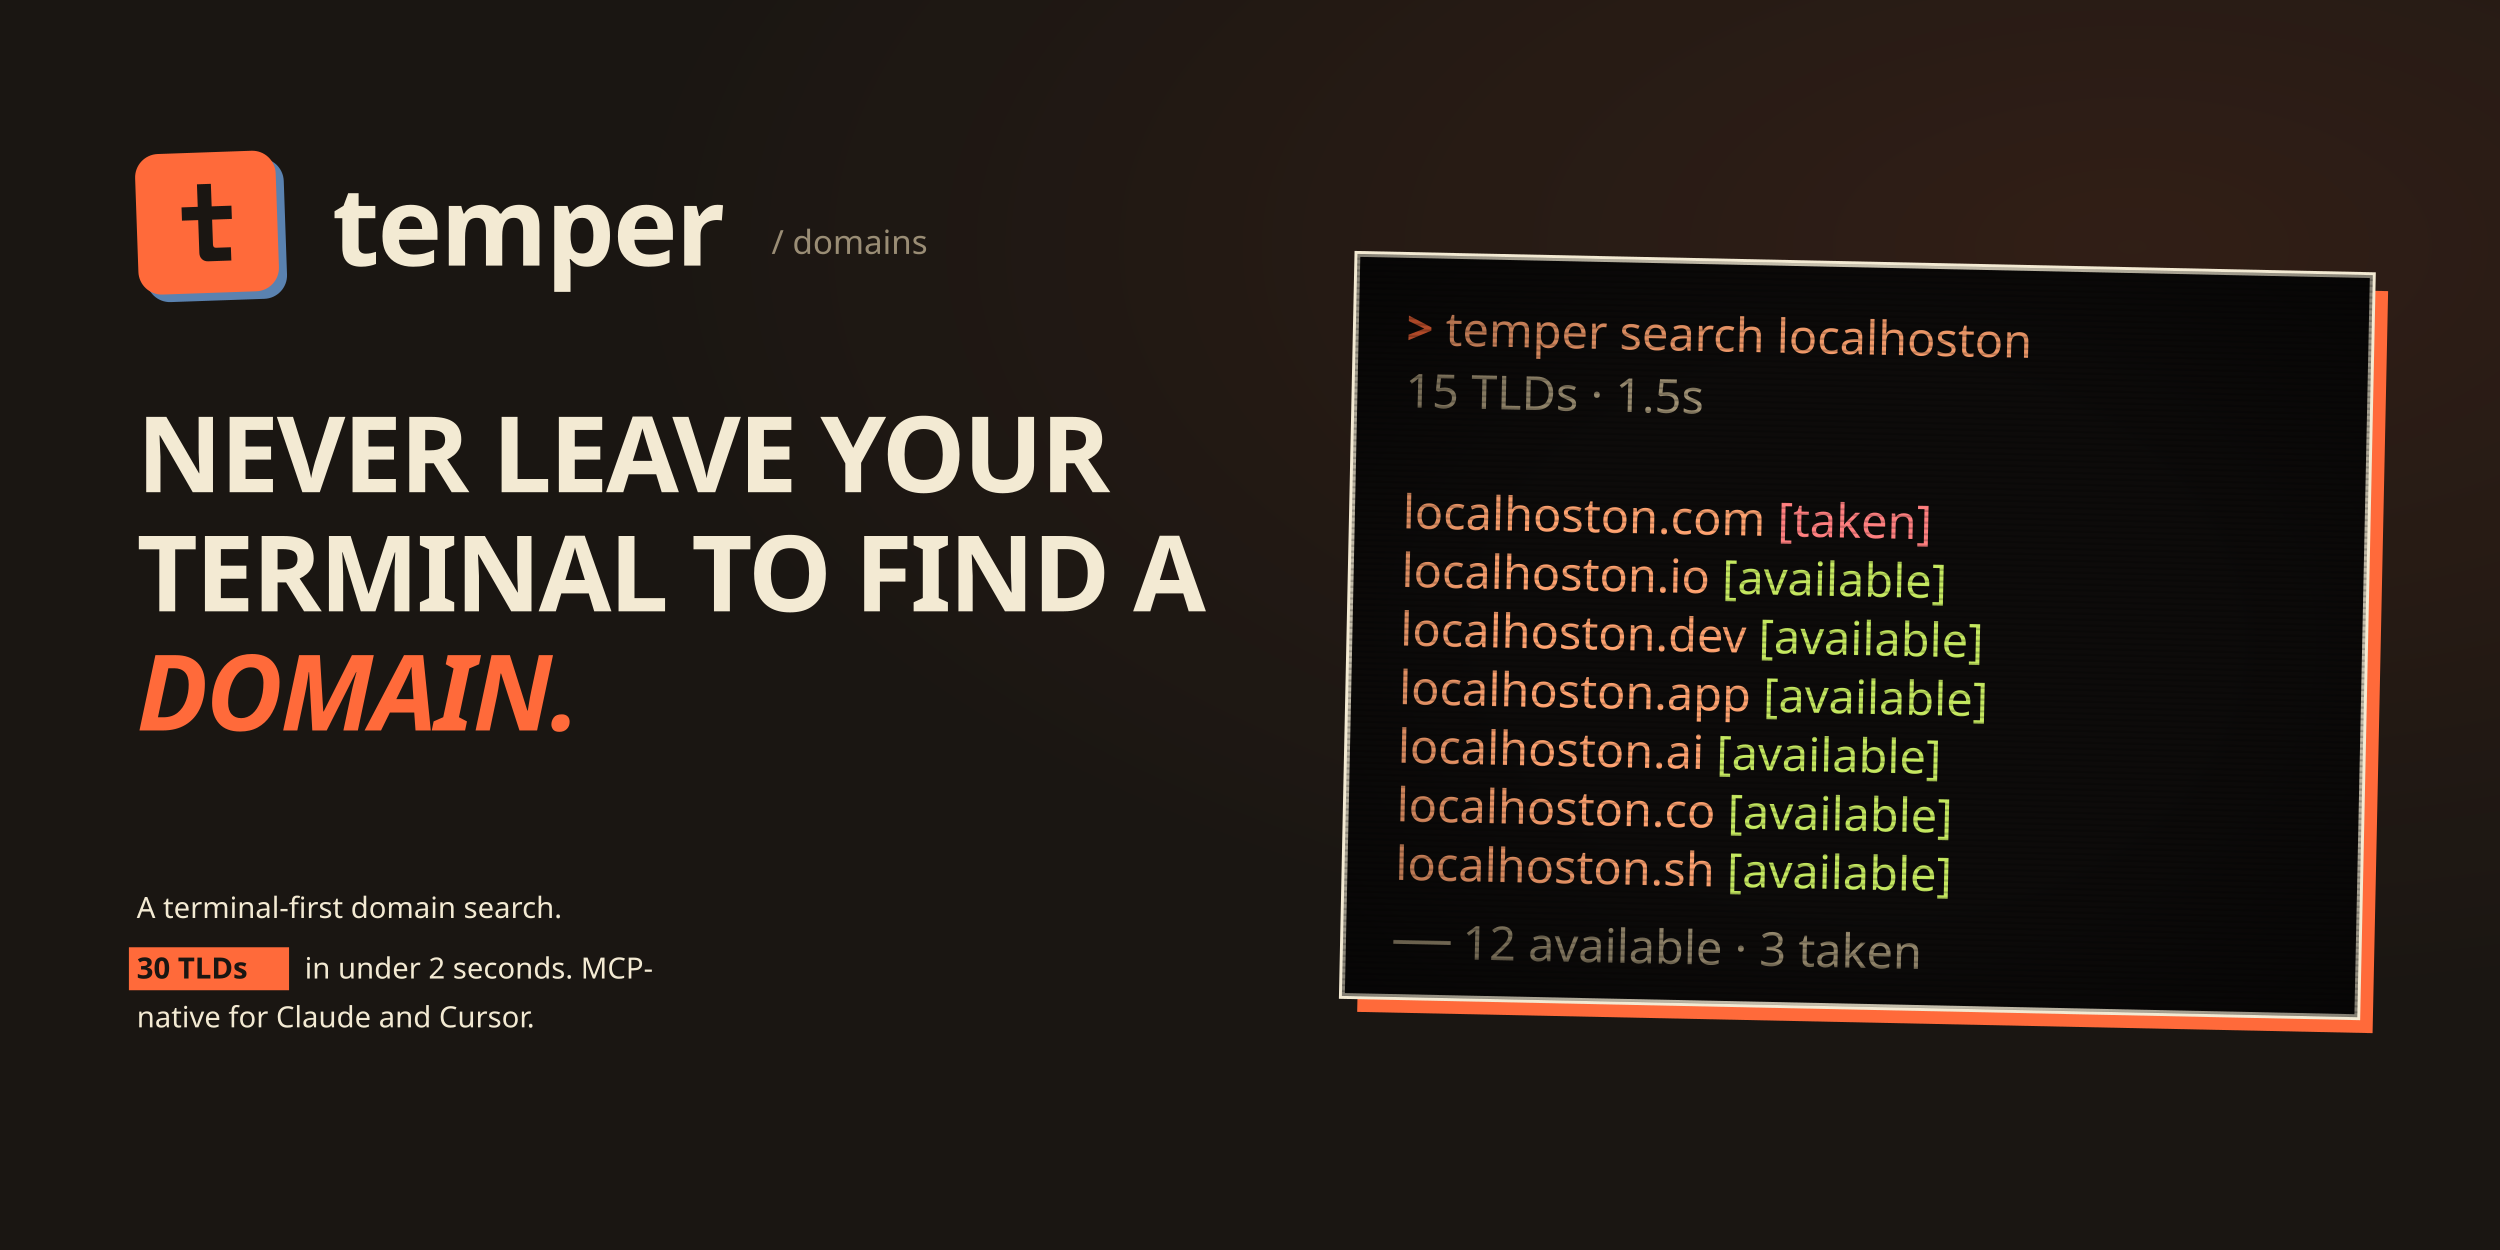
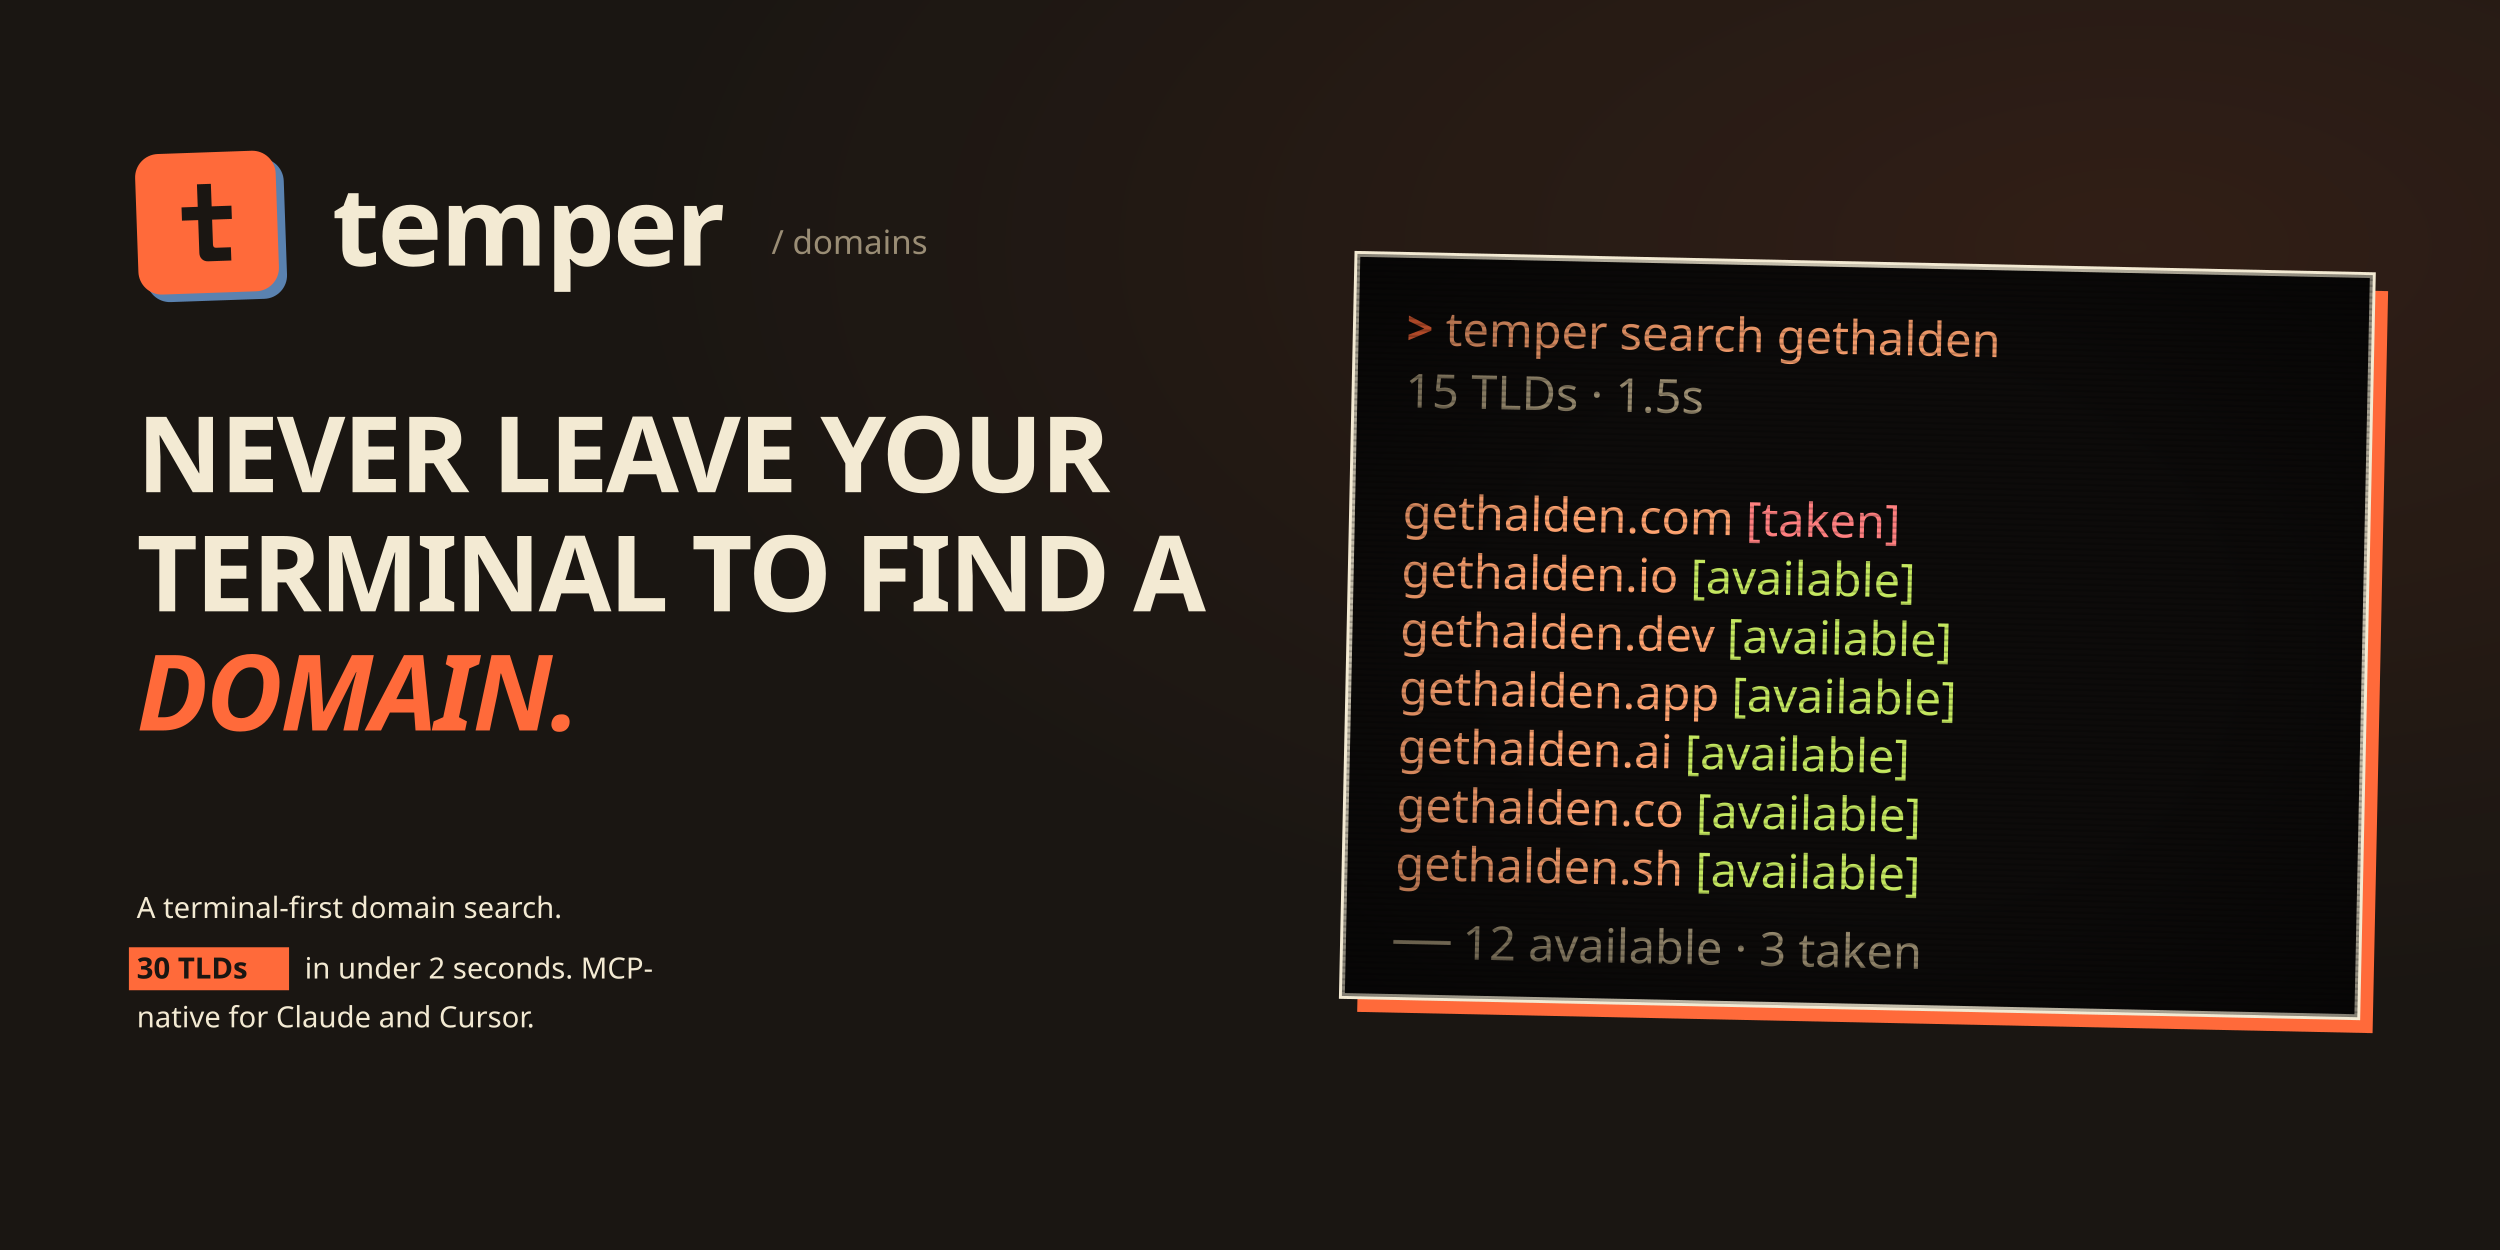
<svg xmlns="http://www.w3.org/2000/svg" viewBox="0 0 1280 640" width="1280" height="640">
  <defs>
    <radialGradient id="grad" cx="0.85" cy="0.2" r="0.6">
      <stop offset="0" stop-color="#ff6a3a" stop-opacity="0.1" />
      <stop offset="1" stop-color="#ff6a3a" stop-opacity="0" />
    </radialGradient>
    <pattern id="scanlines" patternUnits="userSpaceOnUse" width="3" height="3">
      <rect width="3" height="2" fill="transparent" />
      <rect y="2" width="3" height="1" fill="rgba(0,0,0,0.22)" />
    </pattern>
    <radialGradient id="vignette" cx="0.5" cy="0.5" r="0.7">
      <stop offset="0.5" stop-color="#000000" stop-opacity="0" />
      <stop offset="1" stop-color="#000000" stop-opacity="0.45" />
    </radialGradient>
  </defs>
  <rect width="1280" height="640" fill="#1a1612" />
  <rect width="1280" height="640" fill="url(#grad)" />
  <g transform="translate(70, 78)">
    <g transform="rotate(-2 36 36)">
      <rect x="4" y="4" width="72" height="72" rx="12" fill="#5a82b0" />
      <rect width="72" height="72" rx="12" fill="#ff6a3a" />
      <g transform="scale(2.25)">
        <path d="M21.23 24.80L15.95 24.80Q15.09 24.80 14.55 24.25Q14.01 23.69 14.01 22.84L14.01 22.84L14.01 15.35L10.32 15.35L10.32 12.33L14.01 12.33L14.01 7.20L17.18 7.20L17.18 12.33L21.68 12.33L21.68 15.35L17.18 15.35L17.18 21.03Q17.18 21.78 17.86 21.78L17.86 21.78L21.23 21.78L21.23 24.80Z" fill="#1a1612" />
      </g>
    </g>
    <text x="100" y="58" font-family="Space Grotesk" font-size="56" font-weight="700" letter-spacing="-1" fill="#f3ead3">temper</text>
    <text x="325" y="52" font-family="JetBrains Mono" font-size="17" font-weight="400" fill="#9a8d75">/ domains</text>
  </g>
  <text x="70" y="252" font-family="Space Grotesk" font-size="54" font-weight="700" letter-spacing="-1.2" fill="#f3ead3">NEVER LEAVE YOUR</text>
  <text x="70" y="313" font-family="Space Grotesk" font-size="54" font-weight="700" letter-spacing="-1.2" fill="#f3ead3">TERMINAL TO FIND A</text>
  <text x="70" y="374" font-family="Space Grotesk" font-size="54" font-weight="700" letter-spacing="-1.2" font-style="italic" fill="#ff6a3a">DOMAIN.</text>
  <g font-family="JetBrains Mono" font-size="15" fill="#f3ead3">
    <text x="70" y="470">A terminal-first domain search.</text>
    <rect x="66" y="485" width="82" height="22" fill="#ff6a3a" />
    <text x="70" y="501" font-weight="700" fill="#1a1612">30 TLDs</text>
    <text x="156" y="501"> in under 2 seconds. MCP-</text>
    <text x="70" y="526">native for Claude and Cursor.</text>
  </g>
  <g transform="translate(695, 130) rotate(1.2)">
    <rect x="8" y="8" width="520" height="380" fill="#ff6a3a" />
    <rect width="520" height="380" fill="#0d0b0a" stroke="#f3ead3" stroke-width="3" />
    <g font-family="VT323" font-size="24" fill="#ffa370">
      <text x="26" y="46">
-         <tspan fill="#ff6a3a" font-weight="700">&gt;</tspan> temper search localhoston</text>
+         <tspan fill="#ff6a3a" font-weight="700">&gt;</tspan> temper search gethalden</text>
      <text x="26" y="78" fill="#a09275">  15 TLDs · 1.5s</text>
-       <text x="26" y="140">  localhoston.com   <tspan fill="#ff8080">[taken]</tspan>
+       <text x="26" y="140">  gethalden.com   <tspan fill="#ff8080">[taken]</tspan>
      </text>
-       <text x="26" y="170">  localhoston.io    <tspan fill="#c5e860">[available]</tspan>
+       <text x="26" y="170">  gethalden.io    <tspan fill="#c5e860">[available]</tspan>
      </text>
-       <text x="26" y="200">  localhoston.dev   <tspan fill="#c5e860">[available]</tspan>
+       <text x="26" y="200">  gethalden.dev   <tspan fill="#c5e860">[available]</tspan>
      </text>
-       <text x="26" y="230">  localhoston.app   <tspan fill="#c5e860">[available]</tspan>
+       <text x="26" y="230">  gethalden.app   <tspan fill="#c5e860">[available]</tspan>
      </text>
-       <text x="26" y="260">  localhoston.ai    <tspan fill="#c5e860">[available]</tspan>
+       <text x="26" y="260">  gethalden.ai    <tspan fill="#c5e860">[available]</tspan>
      </text>
-       <text x="26" y="290">  localhoston.co    <tspan fill="#c5e860">[available]</tspan>
+       <text x="26" y="290">  gethalden.co    <tspan fill="#c5e860">[available]</tspan>
      </text>
-       <text x="26" y="320">  localhoston.sh    <tspan fill="#c5e860">[available]</tspan>
+       <text x="26" y="320">  gethalden.sh    <tspan fill="#c5e860">[available]</tspan>
      </text>
      <text x="26" y="360" fill="#a09275">  ── 12 available · 3 taken</text>
    </g>
    <rect width="520" height="380" fill="url(#scanlines)" />
    <rect width="520" height="380" fill="url(#vignette)" />
  </g>
</svg>
